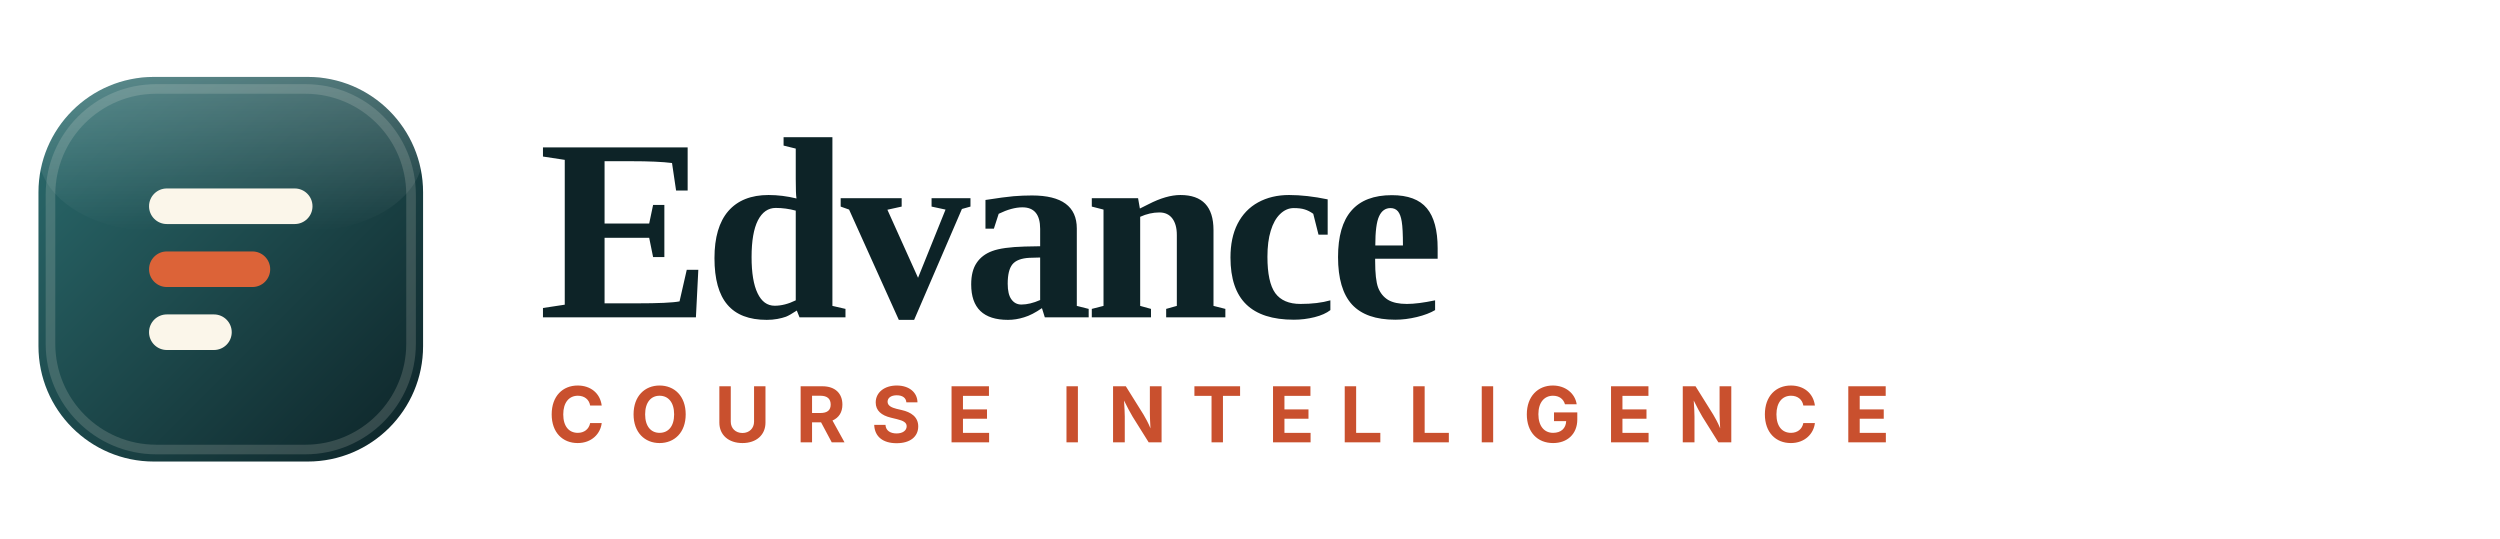
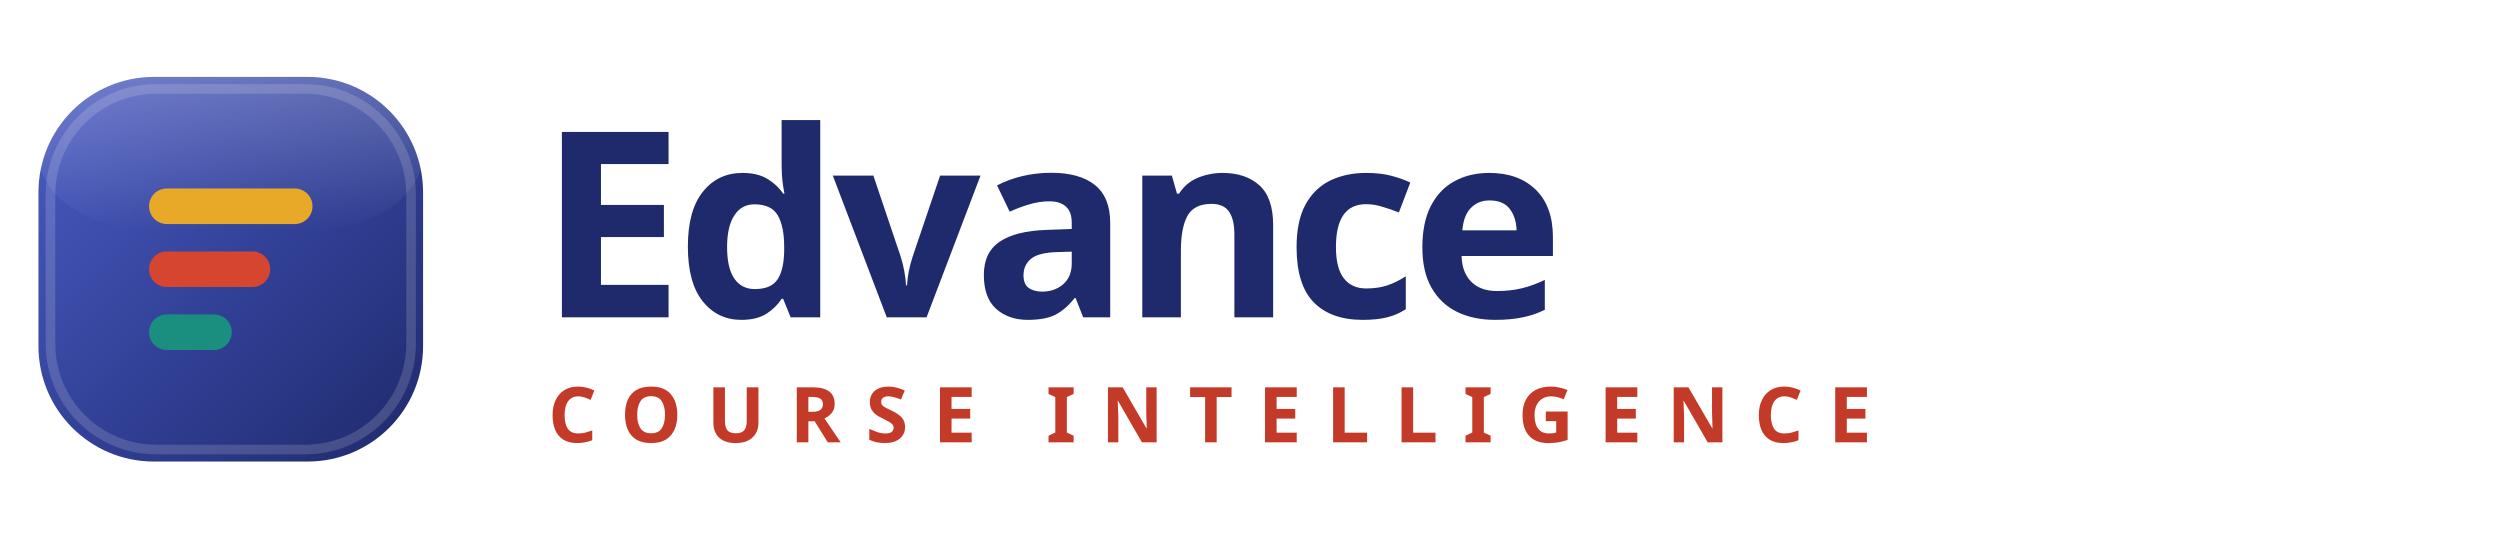
<svg xmlns="http://www.w3.org/2000/svg" viewBox="0 0 260 56" width="260" height="56" role="img" aria-label="Edvance">
  <defs>
    <linearGradient id="seal" x1="0" y1="0" x2="1" y2="1">
-       <stop offset="0%" stop-color="#2C6E70" />
-       <stop offset="58%" stop-color="#1A4245" />
-       <stop offset="100%" stop-color="#0D2327" />
+       <stop offset="0%" stop-color="#4B5CC4" />
+       <stop offset="58%" stop-color="#2F3E92" />
+       <stop offset="100%" stop-color="#1E2A6B" />
    </linearGradient>
    <linearGradient id="gloss" x1="0" y1="0" x2="0" y2="1">
      <stop offset="0%" stop-color="#FFFFFF" stop-opacity="0.22" />
      <stop offset="100%" stop-color="#FFFFFF" stop-opacity="0" />
    </linearGradient>
  </defs>
  <g transform="translate(4 8)">
    <rect width="40" height="40" rx="12" fill="url(#seal)" />
-     <rect x="1.25" y="1.25" width="37.5" height="37.5" rx="11" fill="none" stroke="#FBF6EA" stroke-opacity="0.16" />
+     <rect x="1.25" y="1.25" width="37.5" height="37.5" rx="11" fill="none" stroke="#FAF4E7" stroke-opacity="0.16" />
    <rect width="40" height="16" rx="12" fill="url(#gloss)" />
-     <rect x="11.5" y="11.6" width="17" height="3.7" rx="1.85" fill="#FBF6EA" />
-     <rect x="11.5" y="18.15" width="12.6" height="3.7" rx="1.85" fill="#DC6338" />
-     <rect x="11.5" y="24.7" width="8.6" height="3.7" rx="1.85" fill="#FBF6EA" />
+     <rect x="11.5" y="11.6" width="17" height="3.7" rx="1.85" fill="#E8A828" />
+     <rect x="11.5" y="18.15" width="12.6" height="3.7" rx="1.85" fill="#D6452F" />
+     <rect x="11.5" y="24.7" width="8.6" height="3.7" rx="1.85" fill="#1A8E7F" />
  </g>
-   <text x="56" y="33" font-family="Fraunces, Georgia, 'Times New Roman', serif" font-size="27" font-weight="600" letter-spacing="-0.8" fill="#0D2327">Edvance</text>
-   <text x="57" y="46" font-family="Inter, 'Segoe UI', system-ui, sans-serif" font-size="8" font-weight="700" letter-spacing="2.6" fill="#C9502E">COURSE INTELLIGENCE</text>
+   <text x="56" y="33" font-family="Fredoka, 'Trebuchet MS', Verdana, sans-serif" font-size="27" font-weight="600" letter-spacing="-0.8" fill="#1E2A6B">Edvance</text>
+   <text x="57" y="46" font-family="Nunito, 'Segoe UI', system-ui, sans-serif" font-size="8" font-weight="700" letter-spacing="2.6" fill="#C43A28">COURSE INTELLIGENCE</text>
</svg>
